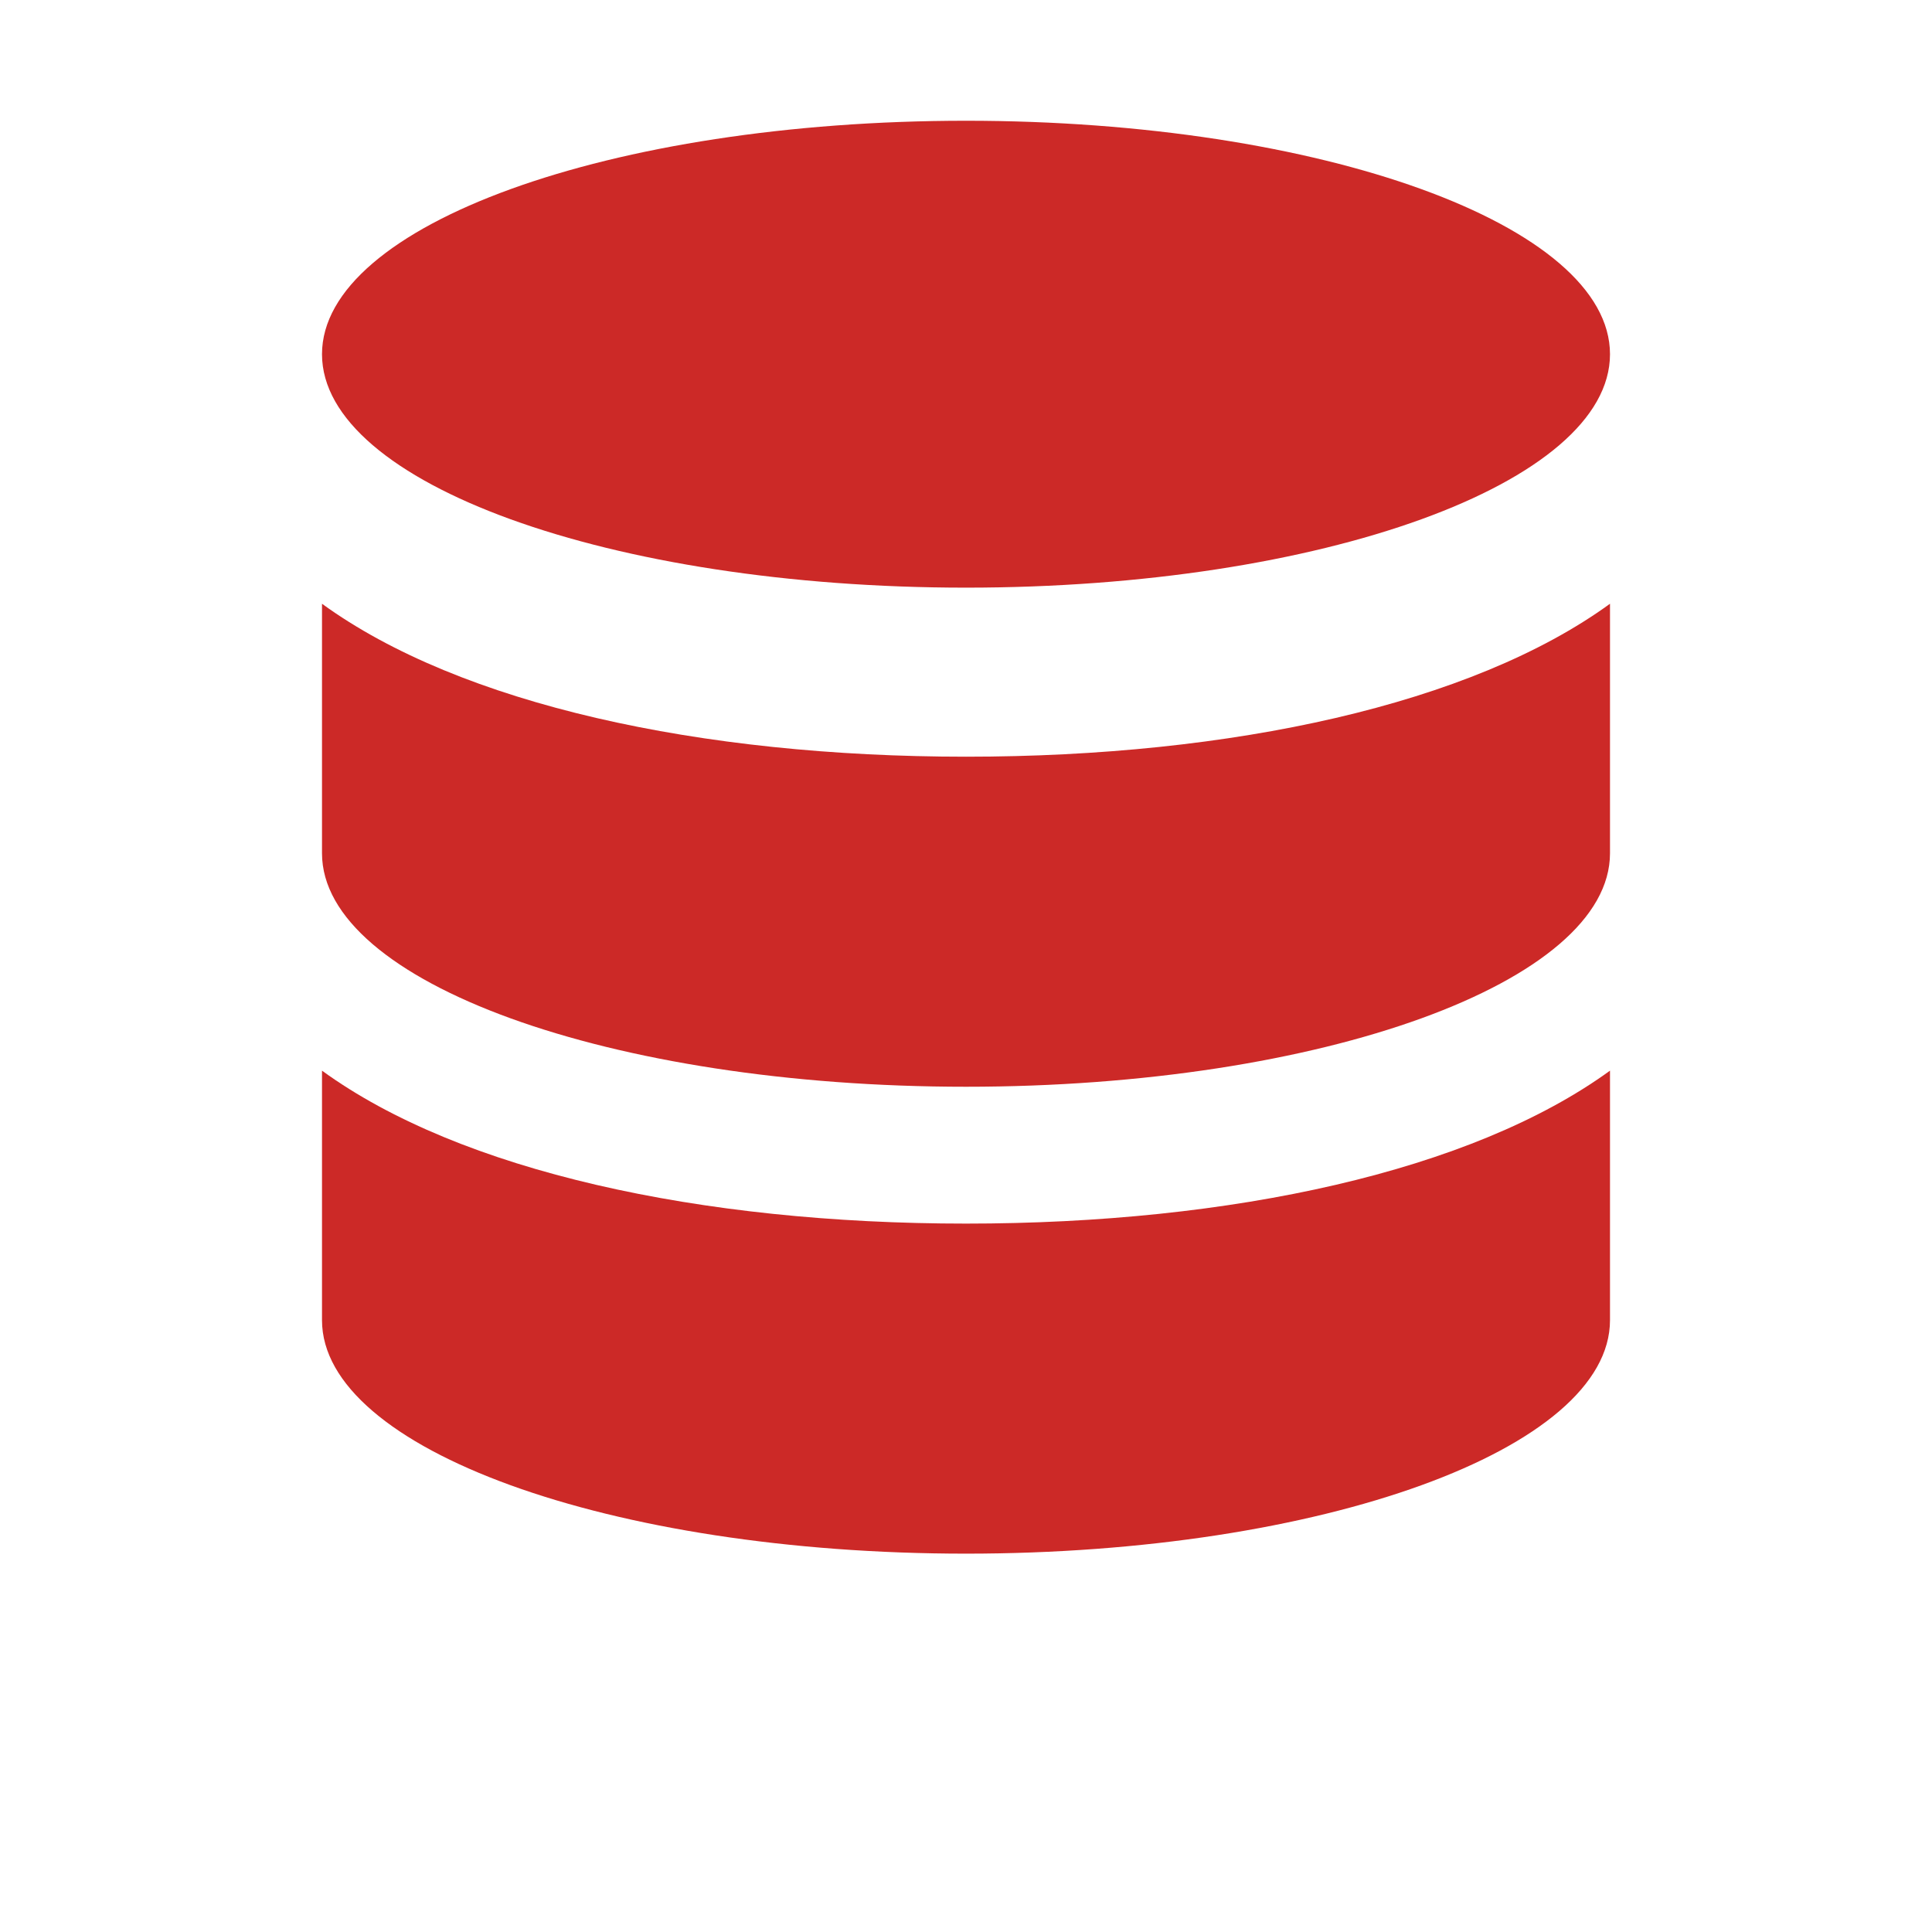
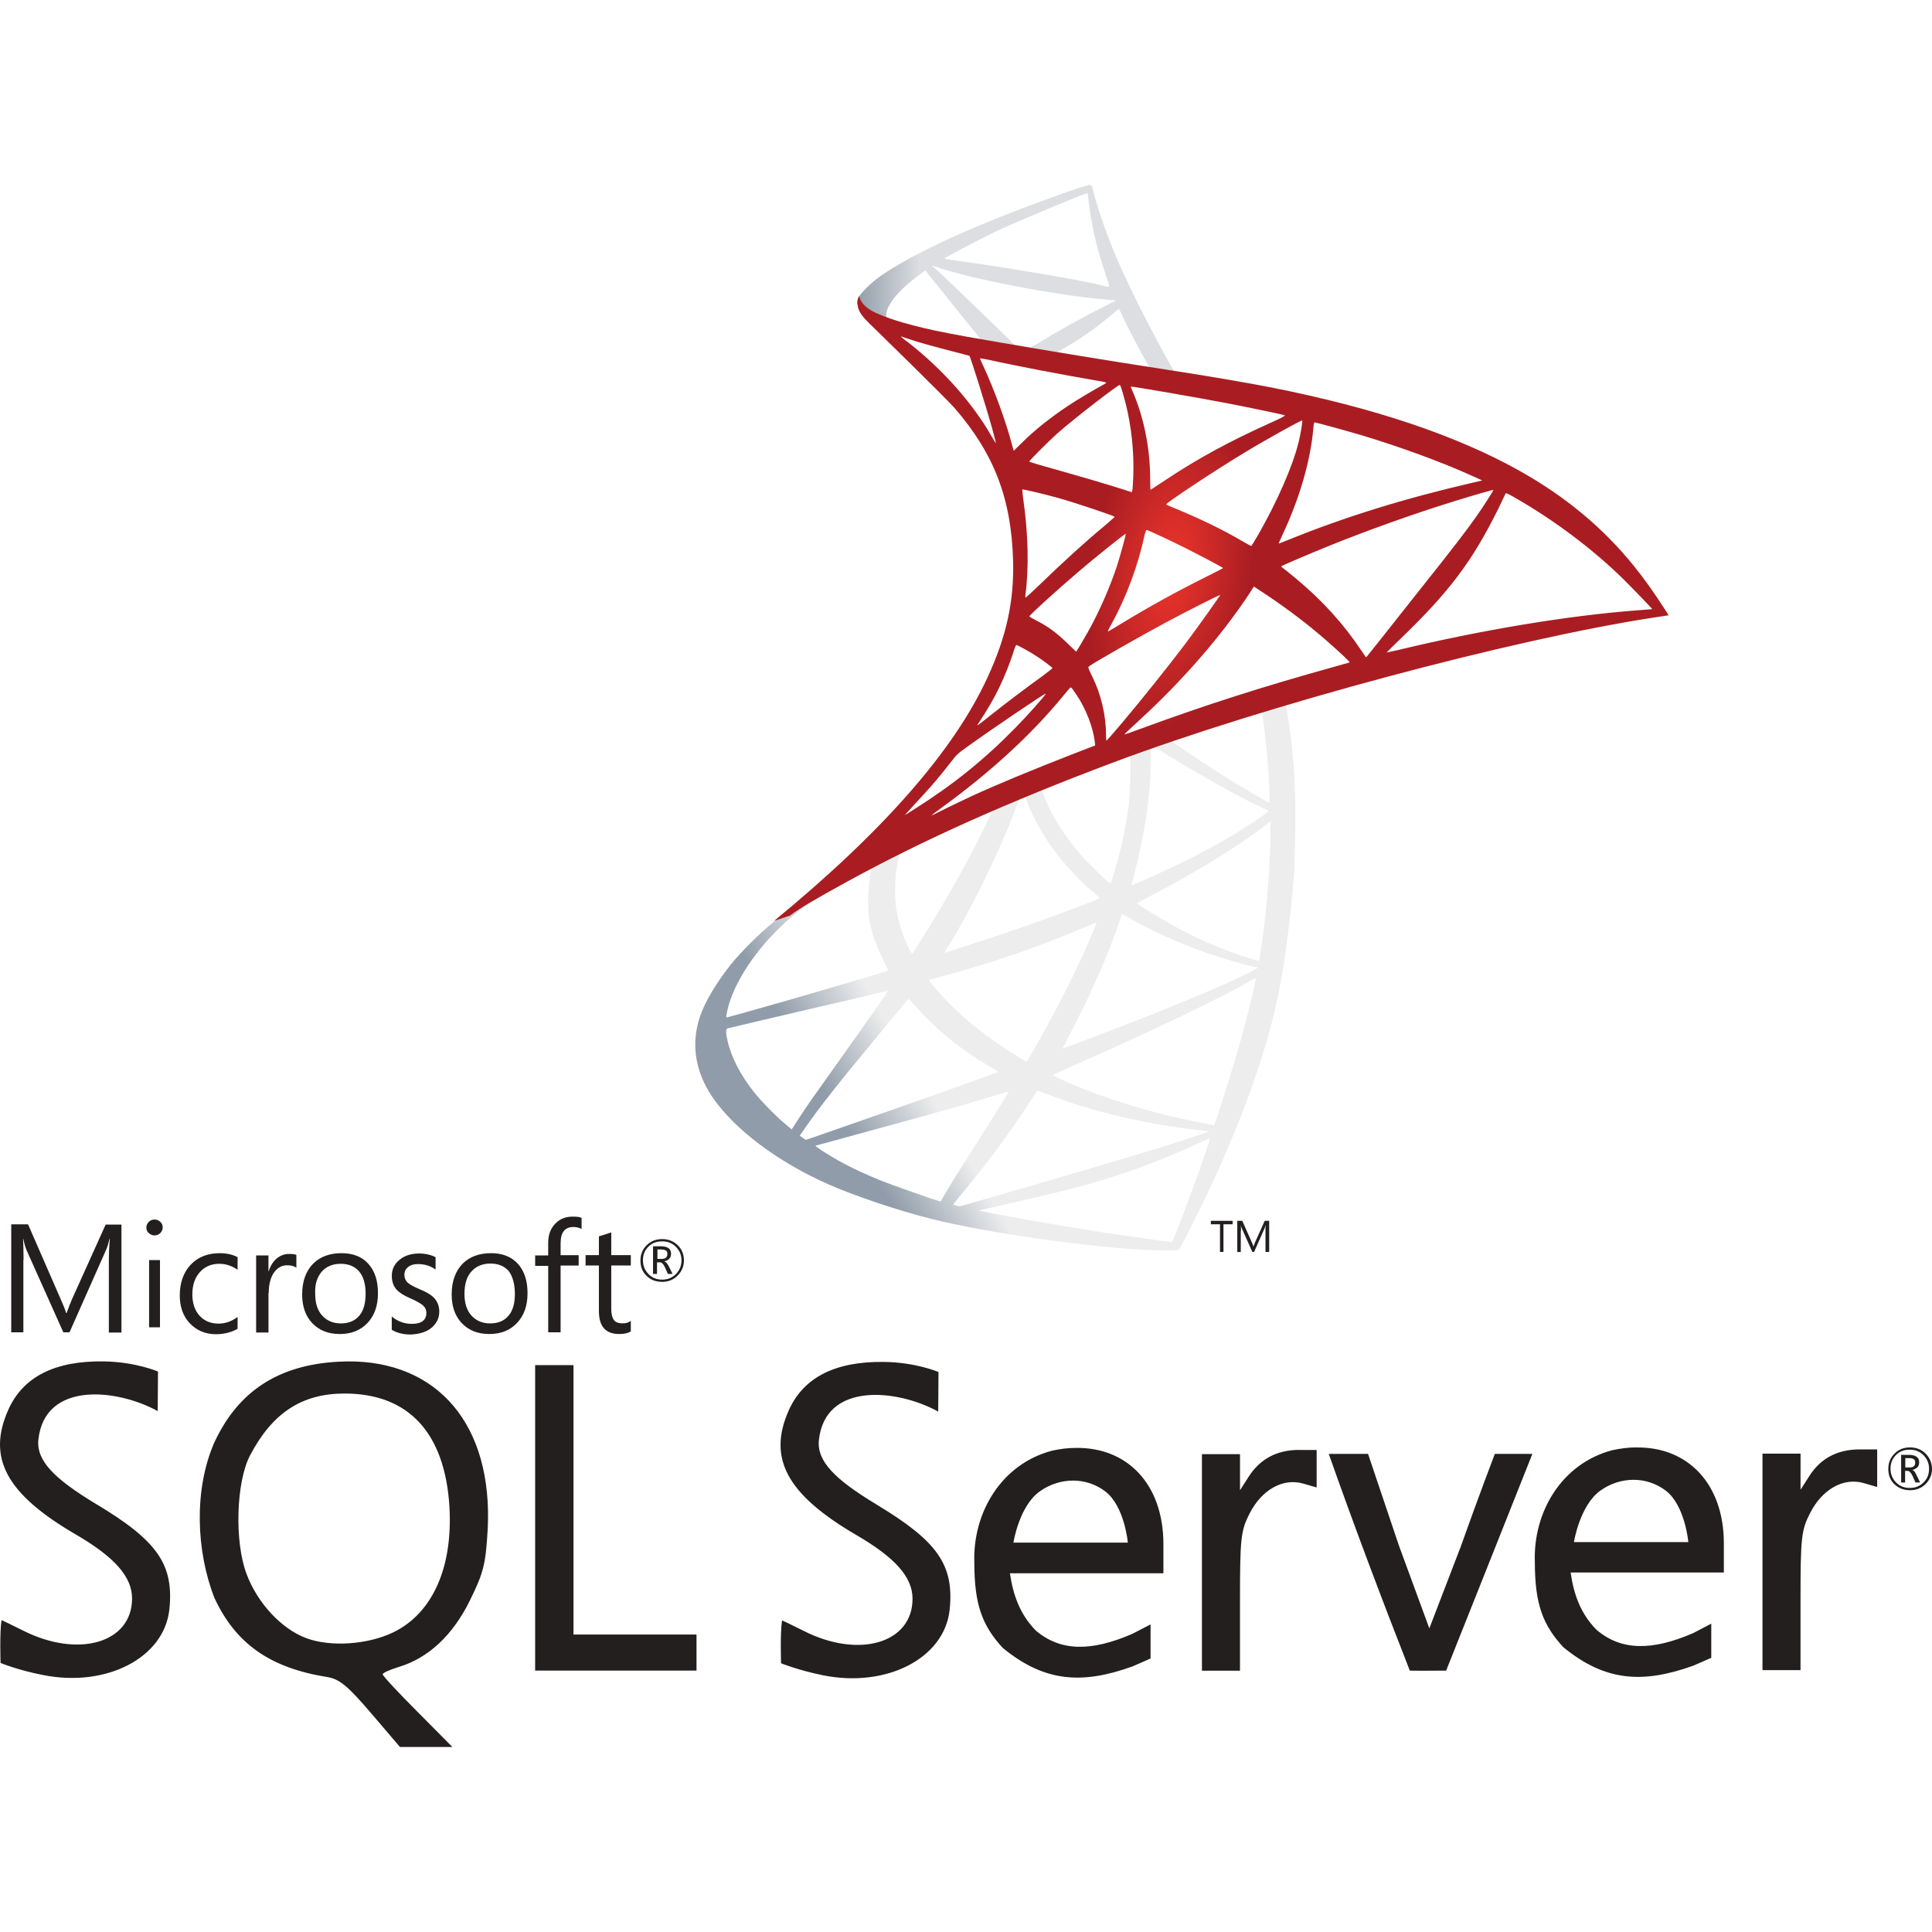
- <svg xmlns="http://www.w3.org/2000/svg" role="img" viewBox="0 0 24 24">
-   <g fill="#CC2927">
-     <ellipse cx="12" cy="4.4" rx="8" ry="2.9" />
-     <path d="M4 7.5v3.1c0 1.6 3.58 2.9 8 2.9s8-1.3 8-2.9V7.5c-1.72 1.25-4.7 1.9-8 1.9s-6.28-.65-8-1.9Z" />
-     <path d="M4 13.3v3.1c0 1.6 3.58 2.9 8 2.9s8-1.3 8-2.9v-3.1c-1.72 1.25-4.7 1.9-8 1.9s-6.28-.65-8-1.9Z" />
+ <svg xmlns="http://www.w3.org/2000/svg" width="800px" height="800px" viewBox="0 -141.54 1478.201 1478.201">
+   <g transform="matrix(.569 0 0 .569 199.451 -82.735)">
+     <linearGradient id="a" gradientUnits="userSpaceOnUse" x1="-2901.952" y1="923.573" x2="-2061.249" y2="1420.331" gradientTransform="matrix(.1234 0 0 -.1234 1158.33 1550.273)">
+       <stop offset="0" stop-color="#909ca9" />
+       <stop offset="1" stop-color="#ededee" />
+     </linearGradient>
+     <path fill="url(#a)" d="M1410.773 814.195l-286.9 93.683-249.599 110.161-69.829 18.435c-17.784 16.916-36.431 34.049-56.599 51.397-22.119 19.082-42.72 36.433-58.553 49.008-17.564 13.88-43.587 39.902-56.814 56.38-19.735 24.721-35.348 50.96-42.071 71.13-11.928 36.433-6.07 73.297 16.916 107.346 29.492 43.369 88.261 87.606 156.785 117.749 34.916 15.4 93.683 35.132 137.92 46.19 73.512 18.651 215.771 38.819 294.054 41.857 15.828.65 37.082.65 37.947 0 1.737-1.088 13.881-24.289 27.979-53.129 48.142-98.238 82.838-190.402 101.703-269.119 11.276-47.706 20.166-111.246 26.019-186.492 1.521-21.036 2.169-91.514.868-115.37-1.953-39.033-5.423-70.692-10.84-101.703-.868-4.555-1.088-8.676-.652-8.892.865-.65 3.467-1.517 38.815-11.712l-7.153-16.912v-.005h.004zm-65.49 38.386c2.602 0 9.539 66.573 11.273 108.646.436 8.89.216 14.745-.216 14.745-1.733 0-36.649-20.599-61.583-36.212-21.687-13.663-62.888-40.988-69.393-46.192-2.173-1.517-1.957-1.733 15.828-7.807 30.14-10.194 101.706-33.18 104.091-33.18zm-146.161 48.143c1.953 0 6.937 2.816 18.865 10.191 44.671 27.974 105.393 61.805 131.415 73.083 8.022 3.469 8.887 2.166-9.542 14.746-39.468 26.889-88.697 53.344-148.983 80.018-10.624 4.771-19.514 8.456-19.73 8.456-.432 0 .865-5.418 2.598-11.925 14.53-54.001 22.772-108.647 23.208-152.452.216-21.687.216-21.687 2.169-22.334-.436.217-.22.217 0 .217zm-30.142 11.492c1.297 1.299.432 49.877-1.304 63.104-3.903 31.662-9.975 61.153-19.947 94.335-2.386 8.018-4.558 14.745-4.987 15.177-.872 1.083-30.581-27.975-40.339-39.251-16.916-19.518-30.141-39.035-39.9-58.117-4.988-9.759-12.793-28.84-12.144-29.492 3.469-2.385 117.753-46.622 118.621-45.756zm-141.826 55.731c.216 0 .432 0 .652.216.432.434 1.953 3.905 3.254 7.807 6.937 18.867 22.548 46.624 35.997 64.407 14.746 19.518 34.048 40.334 50.091 53.996 5.207 4.337 9.975 8.456 10.624 9.108 1.304 1.302 1.737 1.083-33.612 14.53-40.981 15.613-85.656 31.226-136.835 47.706a6825.474 6825.474 0 0 0-36.643 11.928c-1.955.652-1.303-.434 4.335-9.323 25.371-39.686 63.97-117.536 85.657-172.618 3.687-9.542 7.373-19.082 8.025-21.251.868-3.038 1.95-4.121 4.768-5.64 1.518-.43 3.038-.866 3.687-.866zm-43.367 17.999c.649.436-10.411 23.637-21.254 44.889-21.036 40.985-44.022 81.323-74.815 130.331-5.204 8.456-10.19 16.265-10.842 17.132-1.083 1.519-1.519 1.083-4.988-5.638-7.373-14.53-13.447-33.181-16.699-50.313-3.254-16.916-2.602-46.406 1.086-64.621 2.816-13.444 2.602-13.227 9.107-16.481 27.757-14.095 117.537-56.166 118.405-55.299zm374.073 15.182v9.107c0 48.359-5.204 114.716-12.797 163.077-1.301 8.456-2.389 15.393-2.602 15.613 0 0-6.288-1.733-13.661-3.905-32.527-10.193-67.875-25.156-99.754-42.718-21.038-11.494-51.612-30.363-50.743-31.231.213-.215 9.323-4.986 19.947-10.625 42.509-22.118 83.274-45.972 118.622-69.609 13.229-8.892 33.176-23.202 37.518-27.107l3.47-2.602zm-537.802 64.185c.867 0 .65 1.735-.651 9.542-.868 5.64-1.951 16.049-2.382 23.202-1.739 31.662 3.469 55.084 19.082 87.177 4.337 8.892 7.809 16.265 7.589 16.48-1.519 1.303-145.074 43.375-190.183 55.734-13.444 3.685-25.152 6.939-26.024 7.153-1.515.436-1.733.22-1.083-3.47 4.987-31.875 29.276-73.512 63.104-108.644 22.554-23.419 40.554-37.08 71.347-54.648 22.119-12.575 56.165-31.439 58.767-32.309.002-.217.218-.217.434-.217zm338.295 60.503c.216-.216 5.42 2.605 11.708 6.29 46.408 26.891 111.03 51.83 166.108 64.623l4.991 1.086-6.941 3.899c-28.84 16.049-123.606 55.515-220.538 91.732-14.098 5.202-27.975 10.409-30.581 11.492-2.602 1.083-4.988 1.735-4.988 1.519 0-.22 3.906-7.809 8.89-17.132 27.107-50.744 54.433-112.547 68.311-155.485 1.739-4.12 2.82-7.805 3.04-8.024zm-34.48 11.278c.22.221-1.517 4.771-3.687 9.975-18.865 45.756-43.59 95.636-75.249 151.583-8.022 14.314-14.746 25.808-14.966 25.808-.213 0-6.721-3.906-14.527-8.676-45.976-28.192-86.743-62.888-113.414-96.501l-3.905-4.771 19.732-5.422c70.696-19.298 130.762-40.116 190.4-65.704 8.459-3.471 15.4-6.292 15.616-6.292zm214.253 74.815s.217.217 0 0c.216 4.988-10.844 49.661-19.953 81.969-7.589 27.107-14.098 48.361-26.022 85.874-5.204 16.485-9.755 30.143-9.975 30.143-.216 0-1.517-.216-2.818-.647-64.405-11.714-122.089-27.977-176.303-49.661-15.182-6.074-36.866-15.833-38.167-16.916-.432-.438 12.58-6.506 29.06-13.663 98.669-43.154 201.024-92.164 236.153-113.196 4.119-2.603 7.373-3.903 8.025-3.903zm-494.646 16.916c.434.432-27.107 40.118-65.709 94.114-13.444 18.867-29.057 40.985-34.911 49.225-5.856 8.241-14.746 21.253-19.734 29.06l-9.112 14.096-9.759-8.24c-11.494-9.544-31.442-29.927-40.333-41.204-18.651-23.201-31.226-47.706-36.214-70.04-2.386-10.411-2.386-15.618-.22-16.265 3.252-.867 61.153-14.53 115.37-27.11 30.143-6.937 65.054-15.177 77.632-18.213 12.579-3.041 22.774-5.423 22.99-5.423zm27.756 10.626l6.937 7.806c31.231 34.914 63.108 60.724 101.708 83.272 6.941 3.906 12.144 7.373 11.708 7.594-1.514 1.083-134.016 48.136-195.385 69.389-34.478 12.143-62.888 21.901-63.102 21.901-.216 0-2.169-1.299-4.341-2.818l-3.901-2.82 6.288-9.106c20.383-29.493 45.976-61.803 101.707-129.028l38.381-46.19zm173.053 123.822c.213-.215 9.755 3.252 21.464 7.594 28.195 10.624 50.527 17.345 80.456 24.936 36.866 9.326 90.211 18.434 121.657 21.035 4.771.432 7.373.868 6.505 1.519-1.521.868-33.395 11.494-56.816 18.867-37.302 11.708-151.149 45.32-243.962 71.995-17.132 4.987-31.879 9.108-32.746 9.323-2.166.436-9.325-1.519-9.325-2.386 0-.431 5.204-7.153 11.494-14.527 31.225-37.3 62.238-78.935 88.044-118.403 7.154-10.846 13.229-19.736 13.229-19.953zm-38.17 1.087c.216.216-15.179 24.936-42.066 67.439-11.496 17.999-24.291 38.383-28.846 45.54-4.337 6.939-10.842 17.784-14.527 23.854l-6.29 11.061-3.252-.868c-7.809-2.169-62.672-21.471-77.202-27.325-18-7.157-36.649-15.829-50.529-23.202-17.346-9.326-39.03-23.206-37.297-23.637.433-.216 30.143-8.243 65.922-17.999 94.984-25.809 147.678-40.77 182.161-51.612 6.29-1.952 11.71-3.471 11.926-3.251zm269.985 63.318h.216c.868 2.171-34.26 99.755-47.06 130.547-2.815 6.939-3.896 8.677-5.417 8.456-3.687-.213-54.646-7.37-85.66-11.925-53.994-8.24-144.641-24.073-167.409-29.275l-5.204-1.083 32.307-7.378c69.396-15.613 102.791-24.069 136.619-34.478 42.722-13.011 85.011-29.276 127.729-49.225 6.722-3.037 12.361-5.422 13.879-5.639z" />
+     <linearGradient id="b" gradientUnits="userSpaceOnUse" x1="-2882.7" y1="10288.81" x2="-2206.249" y2="10288.81" gradientTransform="matrix(.1234 0 0 -.1234 1158.33 1550.273)">
+       <stop offset="0" stop-color="#939fab" />
+       <stop offset="1" stop-color="#dcdee1" />
+     </linearGradient>
+     <path fill="url(#b)" d="M1114.983 145.414c-4.771-.647-81.757 27.11-131.415 47.275-67.01 27.327-119.052 53.351-151.148 75.899-11.925 8.461-26.891 23.422-29.273 29.276-.867 2.169-1.303 4.771-1.303 7.373l29.06 27.541 69.175 22.119 164.594 29.493 188.228 32.312 1.953-16.264c-.649 0-1.085-.216-1.73-.216l-24.728-3.905-4.984-8.89c-25.59-45.107-53.781-101.056-70.261-138.789-12.793-29.276-24.938-63.102-31.662-87.391-3.687-14.746-4.119-15.613-6.501-15.829v-.005h-.005zm-3.474 11.063h.223c.213.214 1.081 6.29 1.95 13.442 3.683 30.364 10.411 59.635 21.035 91.297 8.022 23.855 8.022 22.555-1.301 19.734-22.119-6.07-121.221-23.202-193-33.177-11.494-1.519-21.253-3.036-21.253-3.252-.867-.867 51.827-28.41 75.031-39.25 29.709-13.665 111.246-47.711 117.315-48.794zm-209.047 97.15l8.461 2.816c45.97 15.616 161.551 37.736 225.31 42.94 7.154.651 13.229 1.303 13.442 1.303.216.216-5.852 3.469-13.661 7.154-30.79 15.397-64.621 34.264-88.042 48.794-6.937 4.335-13.229 7.807-14.094 7.807-.868 0-5.42-.868-10.191-1.519l-8.674-1.303-21.683-21.253c-38.167-37.08-68.094-65.704-79.588-76.549l-11.28-10.19zm-8.671 6.721l30.576 38.168c16.696 21.035 33.611 41.635 37.301 46.187 3.683 4.557 6.721 8.245 6.505 8.461-.868.65-44.236-7.809-67.226-13.011-23.637-5.423-33.395-8.025-47.924-12.577l-11.928-3.905v-3.038c.216-14.53 18.651-36.214 49.877-58.331l2.819-1.954zm259.791 52.046c.869 0 1.95 1.951 4.552 7.806 7.373 16.263 30.364 60.07 35.997 68.526 1.74 2.822 4.771 3.038-25.802-1.95-73.512-11.93-97.152-15.829-97.152-16.263 0-.216 2.169-1.735 4.988-3.254 22.771-12.575 45.756-28.624 66.142-45.756 4.988-4.121 9.542-8.024 10.407-8.676.216-.433.652-.649.868-.433z" />
+     <radialGradient id="c" cx="-14217.448" cy="7277.705" r="898.12" gradientTransform="matrix(-.1185 -.0178 -.036 .237 -198.955 -1314.415)" gradientUnits="userSpaceOnUse">
+       <stop offset="0" stop-color="#ee352c" />
+       <stop offset="1" stop-color="#a91d22" />
+     </radialGradient>
+     <path fill="url(#c)" d="M804.66 294.828s-4.768 7.593-.215 18.87c2.822 6.937 11.061 15.393 20.384 24.069 0 0 96.5 94.114 108.211 107.561 53.344 61.585 76.549 122.305 78.718 206.012 1.301 53.78-8.894 101.054-34.264 155.919-45.106 98.453-140.307 207.098-287.117 327.67l21.472-7.157c13.878-10.411 32.745-21.467 76.982-45.756 102.137-55.952 217.071-107.346 358.028-160.258 202.971-76.335 536.715-165.681 726.676-194.736l19.737-3.038-3.038-4.771c-17.345-26.891-29.276-43.587-43.59-61.369-41.633-51.612-92.157-93.463-153.964-128.161-85.007-47.489-194.956-84.571-334.173-112.112-26.239-5.207-83.923-15.181-130.763-22.337-99.321-15.393-163.51-26.021-234.203-38.165-25.37-4.339-63.323-10.843-88.478-16.263-13.011-2.822-37.947-8.676-57.464-15.398-15.613-6.075-38.168-12.147-42.939-30.58zm55.952 54.216c.214-.214 3.683 1.083 8.24 2.602 8.24 2.816 18.865 6.07 31.446 9.542a1599.47 1599.47 0 0 0 28.624 7.589c13.011 3.251 23.852 6.288 24.068 6.288 1.521 1.519 23.424 71.558 30.797 98.449 2.815 10.195 4.988 18.867 4.771 18.867-.223.22-2.605-3.469-5.423-8.456-25.373-44.673-65.491-89.995-111.899-126.428-6.069-4.333-10.624-8.237-10.624-8.453zm106.692 29.492c1.085 0 5.856.651 11.708 1.951 36.866 8.24 103.008 20.818 145.293 27.975 7.157 1.083 12.797 2.387 12.797 2.818 0 .436-2.605 1.951-5.859 3.688-7.153 3.685-35.997 20.815-45.536 27.322-24.073 16.047-45.756 33.395-61.371 49.008-6.288 6.29-11.712 11.494-11.712 11.494s-1.297-3.685-2.386-8.242c-7.802-30.143-24.069-74.816-38.815-106.258-2.386-4.986-4.339-9.541-4.339-9.973 0 .433 0 .217.22.217zm187.795 35.781c1.301.432 3.47 7.806 7.806 24.069 8.025 31.446 11.712 66.576 10.411 99.321-.436 9.108-.868 17.564-1.304 18.651l-.649 2.166-11.276-3.685c-23.204-7.373-60.935-18.435-93.245-27.541-18.436-4.988-33.395-9.542-33.395-9.975 0-1.303 26.891-28.192 38.383-38.383 21.898-19.303 81.316-65.275 83.269-64.623zm14.963 2.166c.652-.647 89.779 14.746 130.331 22.554 30.145 5.854 73.948 14.963 76.549 16.049 1.301.432-3.254 3.034-17.784 9.539-57.248 25.808-99.754 49.008-142.036 77.202-11.06 7.373-20.386 13.444-20.602 13.444-.216 0-.433-6.287-.433-13.878 0-41.201-8.241-82.838-23.424-117.968-1.517-3.47-2.818-6.722-2.601-6.942zm230.516 45.542c.652.65-2.169 18.217-4.771 28.624-7.806 32.312-28.84 80.24-54.643 125.343-4.558 8.024-8.677 14.53-9.114 14.746-.429.216-6.285-3.038-13.009-6.941-25.154-14.746-53.778-28.624-85.007-41.637-8.671-3.685-16.263-6.723-16.48-7.153-1.521-1.303 68.308-47.493 105.174-69.612 29.276-17.781 76.982-44.239 77.85-43.37zm16.48 2.601c1.953 0 41.421 10.844 62.019 16.916 50.963 15.181 109.512 36.648 147.679 53.996l15.828 7.159-11.056 2.6c-93.245 21.467-173.049 46.192-250.034 77.418-6.289 2.602-11.928 4.771-12.357 4.771-.436 0 1.733-4.987 4.552-11.061 23.204-49.225 38.167-100.62 41.85-144.427.221-4.121.867-7.372 1.519-7.372zm-392.938 90.213c.649-.652 30.793 6.506 47.057 11.056 24.721 6.942 77.198 24.505 77.198 25.808 0 .216-5.853 5.204-12.79 11.278-28.408 23.637-55.734 48.572-88.481 80.234-9.759 9.328-17.997 16.917-18.429 16.917-.436 0-.649-1.304-.436-3.038 4.987-36.433 3.906-83.272-3.034-130.763-.653-6.074-1.302-11.276-1.085-11.492zm633.433.652c.429.431-13.881 22.984-22.988 35.777-13.009 18.649-32.098 43.375-75.252 97.588-22.765 28.622-48.358 60.936-56.812 71.778-8.678 10.842-15.831 19.948-16.051 19.948-.216 0-3.031-3.901-6.069-8.671-24.289-36.433-53.349-68.311-87.829-96.935-6.505-5.423-13.658-11.278-16.044-13.013-2.386-1.734-4.339-3.469-4.339-3.685 0-.649 36.862-16.483 64.841-27.757 49.01-19.952 115.794-43.805 165.892-59.203 26.24-8.239 54.215-16.263 54.651-15.827zm16.696 4.334c.865-.215 6.072 2.387 12.361 6.07 52.697 30.143 104.305 68.962 145.077 108.864 11.492 11.278 39.9 40.77 39.464 40.986 0 0-9.975.867-21.683 1.733-91.296 6.942-208.178 26.239-320.511 53.345-7.589 1.733-14.31 3.252-14.746 3.252-.429 0 8.025-8.456 18.653-18.647 65.922-63.538 96.067-103.656 131.628-175.22 4.986-10.623 9.325-19.731 9.757-20.383-.216 0-.216 0 0 0zm-482.936 49.446c3.038.647 31.229 13.88 52.48 24.503 19.517 9.755 48.794 25.372 50.311 26.671.216.216-10.195 5.638-22.984 11.928-40.772 20.384-75.684 39.682-112.118 61.802-10.408 6.29-19.082 11.497-19.298 11.497-.868 0-.652-.872 5.204-11.497 19.518-35.561 35.129-78.065 44.023-119.486.864-3.252 1.733-5.418 2.382-5.418zm-28.192 5.202c.652.652-6.721 27.323-11.273 41.853-8.894 27.541-23.856 62.02-38.383 88.043-3.474 6.069-8.677 14.961-11.496 19.948l-5.42 8.674-12.144-11.707c-14.094-13.663-25.59-22.12-40.333-29.712-5.859-3.033-10.411-5.638-10.411-6.069 0-1.735 37.082-35.347 65.49-59.635 20.383-17.566 63.321-52.045 63.97-51.395zm172.404 70.913l10.627 6.937c24.282 15.833 52.906 36.866 74.813 55.298 12.357 10.19 36.21 31.662 40.985 36.866l2.598 2.822-17.561 4.986c-99.321 27.538-176.087 52.043-265.649 85.007-9.975 3.685-18.433 6.721-19.085 6.721-1.297 0-2.385 1.083 19.954-19.519 57.251-52.691 107.992-110.812 145.726-167.411l7.592-11.707zm-45.324 11.276c.432.432-29.276 42.284-47.06 65.922-21.251 28.192-58.985 75.465-85.007 106.256-10.84 12.797-20.163 23.422-20.599 23.64-.652.216-.868-3.036-.868-8.024 0-26.242-6.721-54.216-18.433-78.068-4.988-9.975-5.856-12.361-4.768-13.444 4.119-3.688 67.223-39.686 107.123-61.153 26.89-14.312 68.956-35.563 69.612-35.129zm-274.107 67.225c.652 0 5.64 2.6 11.279 5.638 13.878 7.589 26.239 16.046 37.298 25.156.432.432-5.204 4.988-12.577 10.406-20.602 14.746-51.828 38.385-70.041 52.915-19.088 15.18-19.734 15.613-17.568 12.361 14.314-21.903 21.467-34.264 29.06-50.093 6.721-14.094 13.442-30.793 18.213-45.323 1.734-6.289 3.904-11.06 4.336-11.06zm73.083 57.248c1.081-.214 2.386 1.735 8.238 10.411 12.361 18.429 21.903 43.154 24.292 63.104l.429 4.339-29.705 11.494c-53.133 20.599-102.139 40.985-135.322 56.162-9.322 4.339-25.587 12.144-36.211 17.352-10.627 5.418-19.301 9.539-19.301 9.323s6.721-5.204 14.961-11.278c64.844-47.055 121.007-98.669 163.076-150.279 4.555-5.423 8.677-10.411 9.107-10.627l.436-.001zm-33.612 8.242c.868.867-23.853 28.84-40.768 45.971-41.853 42.723-83.273 76.12-134.669 108.649-6.505 4.119-12.359 7.804-13.011 8.24-1.519.867.432-1.303 22.986-25.808 14.314-15.397 25.155-28.408 37.516-44.453 8.24-10.624 9.759-12.143 21.688-20.604 31.878-22.987 105.39-72.864 106.258-71.995z" />
  </g>
+   <path fill="#231F1F" d="M265.747 900.102c-2.276 0-4.553.217-6.809.217-45.975 2.45-76.983 22.683-95.113 62.195-15.506 35.735-13.813 82.446.174 118.4 16.265 35.131 42.547 53.672 86.416 60.675 9.282 1.52 15.506 6.616 33.483 27.606l22.12 25.915h40.118l-26.676-26.892c-14.746-14.745-26.673-27.584-26.673-28.712 0-1.127 5.641-3.599 12.469-5.68 22.51-6.812 41.203-24.202 54.279-50.854 10.583-21.402 12.102-28.018 13.619-54.646 3.969-79.26-37.82-128.813-107.409-128.247l.002.023zm35.173 207.27c-19.517 9.453-47.857 11.34-66.356 4.553-19.127-7.025-37.646-26.889-45.975-49.377-9.259-24.591-7.937-69.956 2.646-90.386 17.023-32.528 39.534-47.49 72.43-47.49 48.792 0 76.549 29.884 80.171 86.048 2.863 46.885-12.838 82.058-42.895 96.632l-.021.02zm693.025-139.568c-16.828 0-29.709 6.811-38.385 20.231l-6.809 10.627v-27.628h-29.123v165.678h29.104v-52.956c0-48.424.604-54.084 7.371-67.335 9.326-18.172 25.371-27.234 40.879-22.897l10.408 3.036v-28.712h-13.445v-.044zm-171.098-1.519c-5.705 0-11.756.76-17.781 2.084-38.971 10.19-60.938 47.489-59.594 85.873 0 32.139 6.244 48.206 21.752 65.057 31.77 26.065 60.502 28.146 99.275 14.161 6.615-2.819 13.814-6.072 13.814-6.072v-26.065l-13.814 7.156c-31.379 13.661-55.016 13.661-73.949-2.43-12.076-12.296-17.391-27.042-19.84-43.868h117.426v-22.339c0-45.539-27.41-74.294-67.313-73.557h.024zm-47.492 72.647s4.338-28.407 20.428-39.554c7.744-5.466 16.633-8.11 25.328-8.11 8.719 0 17.414 2.818 24.592 8.306 14.748 11.341 17.219 39.143 17.219 39.143h-87.566v.215h-.001zm-702.111-29.881c-31.573-19.128-45.582-32.921-43.869-49.185 4.9-44.997 60.503-38.773 91.295-21.749l.219-30.272s-17.024-7.373-41.421-7.764c-37.429-.564-61.63 11.709-72.97 36.691-16.656 36.865-1.908 64.665 51.396 95.677 29.925 17.412 43.152 32.528 43.152 49.008 0 34.047-41.05 45.931-83.401 24.57-8.716-4.337-16.09-7.959-16.48-7.959-1.519 9.651-.736 32.745-.736 32.745s13.012 5.466 32.527 9.236c48.4 9.65 92.445-13.054 96.608-49.919 3.622-34.609-8.893-52.761-56.318-81.104l-.002.025zm1178.454-43.155c-5.682 0-11.711.78-18 2.103-38.924 10.192-60.85 47.492-59.354 85.876 0 32.095 6.225 48.011 21.729 64.838 31.771 26.089 60.504 28.191 99.473 14.184 6.592-2.818 13.77-6.026 13.77-6.026v-26.109l-13.791 7.197c-31.443 13.619-55.082 13.619-73.947-2.471-12.145-12.274-17.414-26.847-19.865-43.871h117.232v-22.336c0-45.321-27.412-74.099-67.313-73.339l.066-.046zm-47.492 72.646s4.381-28.365 20.449-39.729c7.721-5.485 16.611-8.132 25.307-8.132 8.674 0 17.414 2.819 24.594 8.327 14.746 11.342 17.219 39.338 17.219 39.338h-87.545l-.024.196zm-533.809-29.123c-31.573-19.083-45.54-32.92-43.848-49.185 4.9-45.02 60.504-38.773 91.296-21.749l.218-30.272s-17.024-7.374-41.421-7.722c-37.429-.563-61.63 11.711-72.991 36.692-16.633 36.864-1.692 64.666 51.437 95.677 29.884 17.393 43.111 32.312 43.111 48.792 0 34.047-41.029 46.126-83.381 24.569-8.674-4.337-16.046-7.916-16.48-7.916-1.519 9.649-.736 32.746-.736 32.746s12.858 5.27 32.31 9.237c48.445 9.672 92.51-13.012 96.653-49.877 3.6-34.437-8.891-52.587-56.167-80.952v-.04zm752.421-42.005c-16.828 0-29.859 6.829-38.383 20.254l-6.811 10.582v-27.583h-29.123V1136.3h29.102v-52.954c0-48.403.584-54.085 7.375-67.313 9.324-18.15 25.369-27.235 40.875-22.878l10.408 3.035v-28.775h-13.443zm-984.021 41.05V902.941h-29.361v233.728h123.478v-27.604h-94.116v-100.601zm679.015 32.896l-24.201 62.975-23.27-63.322-23.637-70.173h-30.055c19.475 55.212 40.658 111.376 62.02 165.829 9.26.216 18.541 0 27.799 0l32.682-82.058 33.287-83.75h-28.732s-12.688 33.266-25.914 70.521l.021-.022zM506.455 839.251c4.728 0 8.674-1.516 11.927-4.769 3.208-3.211 4.9-6.984 4.9-11.711 0-4.728-1.692-8.675-4.9-11.711-3.253-3.035-7.005-4.555-11.711-4.555-4.769 0-8.717 1.52-11.927 4.728-3.252 3.211-4.727 7.158-4.727 11.712 0 4.771 1.519 8.716 4.727 11.711 3.037 3.034 6.984 4.553 11.711 4.553v.042zm-10.408-26.889c2.818-2.818 6.245-4.121 10.625-4.121 4.121 0 7.548 1.303 10.411 4.121 2.819 2.819 4.337 6.245 4.337 10.409 0 4.163-1.518 7.764-4.337 10.582-2.862 2.817-6.29 4.163-10.411 4.163-4.185 0-7.59-1.301-10.408-4.163-2.819-2.818-4.337-6.419-4.337-10.582 0-4.164 1.301-7.589 4.12-10.409zm7.003 11.928h1.908c1.346 0 2.668 1.3 3.795 3.773l2.279 5.116h3.577l-2.818-5.683c-1.149-2.275-2.276-3.598-3.6-3.969 1.67-.39 2.992-.953 3.947-2.082.952-.974 1.3-2.298 1.3-3.795 0-1.734-.542-3.034-1.69-3.989-1.302-1.084-3.384-1.669-6.074-1.669h-6.026v21.187h3.035v-8.891l.367.002zm0-9.846h2.647c1.908 0 3.253.39 3.99.953.716.564.911 1.303.911 2.646 0 2.45-1.52 3.601-4.337 3.601h-3.252v-7.2h.041zm-485.018 7.958c0-7.373-.216-12.858-.39-16.09h.174c.758 3.814 1.691 6.657 2.45 8.543l28.19 62.975h4.728l28.19-63.538c.761-1.733 1.52-4.337 2.452-7.959h.216c-.563 6.29-.758 11.754-.758 16.112v55.581h9.648v-82.622h-12.1L54.919 852.87c-.955 2.276-2.278 5.683-3.969 10.193h-.392c-.563-2.234-1.886-5.639-3.772-9.803l-25.33-58.053H8.598v82.621h9.281v-55.385l.153-.041zm96.045.154h8.329v51.458h-8.329v-51.458zm4.164-18.868c1.736 0 3.21-.587 4.337-1.734 1.15-1.129 1.91-2.603 1.91-4.337 0-1.692-.565-3.211-1.887-4.337-1.171-1.15-2.668-1.737-4.381-1.737-1.69 0-3.208.587-4.338 1.737-1.146 1.126-1.907 2.645-1.907 4.337 0 1.887.586 3.208 1.907 4.337 1.304 1.147 2.647 1.734 4.338 1.734h.021zm63.54 71.455v-9.066c-4.555 3.405-9.456 5.098-14.53 5.098-6.07 0-10.995-2.081-14.595-6.07-3.577-3.947-5.485-9.436-5.485-16.266 0-7.156 1.908-12.84 5.854-17.177 3.795-4.163 8.719-6.245 14.748-6.245 4.922 0 9.647 1.52 14.009 4.557v-9.65c-3.968-2.082-8.5-3.037-13.619-3.037-9.456 0-16.827 3.037-22.335 8.894-5.466 5.854-8.285 13.813-8.285 23.42 0 8.543 2.45 15.722 7.548 21.209 5.312 5.637 12.102 8.5 20.428 8.5 6.438-.178 11.707-1.523 16.262-4.167zm23.831-27.433c0-6.788 1.518-12.273 4.337-16.049 2.647-3.403 5.855-5.116 9.65-5.116 3.21 0 5.486.585 7.155 1.908v-9.846c-1.3-.563-3.187-.758-5.637-.758-3.405 0-6.439 1.146-9.107 3.253-2.819 2.231-5.074 5.638-6.397 9.975h-.216v-12.08h-9.433v58.985h9.454V847.71h.194zm54.279 31.443c8.892 0 16.048-2.863 21.36-8.543 5.29-5.641 7.936-13.229 7.936-22.686 0-9.647-2.427-17.021-7.372-22.51-4.9-5.483-11.711-8.132-20.603-8.132s-16.048 2.647-21.36 7.764c-5.681 5.641-8.674 13.599-8.674 23.813 0 8.891 2.429 16.265 7.548 21.751 5.29 5.68 12.295 8.521 21.165 8.521v.022zm-13.445-48.055c3.6-3.795 8.329-5.683 14.182-5.683 6.074 0 10.627 1.888 14.01 5.683 3.404 3.969 5.097 9.63 5.097 17.197 0 7.198-1.519 12.859-4.729 16.654-3.208 3.969-7.936 6.071-14.183 6.071-6.071 0-10.777-2.104-14.377-6.071-3.577-3.99-5.291-9.456-5.291-16.654-.368-7.156 1.519-13.01 5.291-17.197zm84.141 42.916c3.599-3.208 5.509-7.155 5.509-12.102 0-4.337-1.52-7.936-4.338-10.777-2.3-2.275-5.854-4.337-10.994-6.419-4.556-1.906-7.374-3.6-8.893-4.923-1.517-1.517-2.45-3.402-2.45-6.071 0-2.45.955-4.337 2.821-5.855 1.908-1.516 4.337-2.253 7.59-2.253 5.096 0 9.454 1.343 13.443 4.185v-9.456c-3.816-1.906-7.958-2.817-12.686-2.817-6.071 0-11.189 1.671-14.964 4.899-3.969 3.212-5.854 7.375-5.854 12.274 0 4.337 1.3 7.938 3.771 10.582 2.082 2.256 5.641 4.556 10.583 6.614 4.729 2.083 7.938 3.968 9.65 5.485 1.691 1.52 2.45 3.405 2.45 5.641 0 5.506-3.772 8.349-11.146 8.349-5.682 0-10.776-1.866-15.333-5.638v10.189c4.121 2.475 9.066 3.601 14.53 3.601 7.005-.368 12.49-2.081 16.264-5.486l.047-.022zm45.019-56.73c-8.893 0-16.048 2.647-21.361 7.764-5.638 5.641-8.674 13.599-8.674 23.813 0 8.891 2.452 16.265 7.547 21.751 5.313 5.68 12.295 8.521 21.187 8.521 9.107 0 16.048-2.861 21.36-8.545 5.313-5.637 7.958-13.227 7.958-22.683 0-9.65-2.472-17.022-7.374-22.509-5.115-5.487-11.927-8.133-20.601-8.133l-.042.021zm18.345 31.012c0 7.198-1.518 12.859-4.727 16.654-3.21 3.969-7.938 6.071-14.184 6.071-6.074 0-10.778-2.104-14.379-6.071-3.577-3.99-5.29-9.456-5.29-16.654 0-7.59 1.888-13.444 5.683-17.393 3.576-3.773 8.306-5.682 14.182-5.682 5.854 0 10.561 1.907 13.964 5.682 3.037 4.163 4.729 9.824 4.729 17.393h.022zm25.547 29.513h9.433v-51.068h13.813v-7.938H428.93v-9.108c0-8.282 3.208-12.446 9.845-12.446 2.234 0 4.511.563 6.203 1.518v-8.521c-1.692-.759-3.969-.932-6.812-.932-5.095 0-9.258 1.519-12.664 4.727-3.969 3.773-6.071 8.674-6.071 15.312v9.672h-9.978v7.936h9.978v50.876l.067-.028zm38.75-16.091c0 11.538 5.098 17.414 15.506 17.414 3.774 0 6.614-.606 8.891-1.951v-8.11c-1.734 1.302-3.795 1.91-6.071 1.91-3.208 0-5.464-.762-6.788-2.475-1.345-1.689-2.103-4.554-2.103-8.501v-33.286h14.961v-7.938h-14.961v-17.39c-3.253 1.127-6.44 2.082-9.456 3.034v14.355h-10.192v7.938h10.192v34.979l.021.021zm1014.88 108.73c-3.209-3.034-7.004-4.553-11.709-4.553-4.77 0-8.719 1.519-11.928 4.771-3.209 3.188-4.729 7.155-4.729 11.711 0 4.728 1.52 8.675 4.705 11.709 3.211 3.036 7.156 4.556 11.928 4.556 4.705 0 8.674-1.52 11.928-4.729 3.188-3.253 4.879-7.004 4.879-11.709-.174-4.771-1.887-8.719-5.096-11.754l.022-.002zm-1.517 22.338c-2.82 2.818-6.246 4.119-10.41 4.119-4.119 0-7.545-1.301-10.408-4.119-2.818-2.863-4.338-6.441-4.338-10.627 0-4.121 1.301-7.545 4.164-10.408 2.818-2.817 6.225-4.121 10.582-4.121 4.121 0 7.549 1.304 10.41 4.121 2.818 2.863 4.336 6.287 4.336 10.408 0 4.382-1.301 7.764-4.336 10.627zm-8.502-9.651c1.691-.39 3.037-1.149 3.969-2.081.955-.977 1.303-2.301 1.303-3.815 0-1.692-.543-3.037-1.691-3.969-1.301-1.085-3.404-1.671-6.07-1.671h-6.029v21.164h3.037v-8.891h1.885c1.303 0 2.604 1.3 3.773 3.773l2.254 5.096h3.602l-2.818-5.683c-.977-2.472-2.105-3.601-3.252-3.97l.037.047zm-2.082-1.907h-3.252v-7.155h2.668c1.887 0 3.209.345 3.969.932.758.563.932 1.301.932 2.646 0 2.45-1.518 3.579-4.336 3.579l.019-.002zM933.443 816.353h2.646v-21.187h7.002v-2.646h-16.652v2.646h7.006v21.187h-.002zm16.047-15.917c0-2.062 0-3.753-.152-4.705.174 1.126.564 1.887.738 2.45l8.133 18.172h1.301l8.152-18.347c.219-.563.393-1.301.76-2.275-.174 1.887-.174 3.401-.174 4.553v16.048h2.82V792.52h-3.406l-7.371 16.438c-.174.587-.762 1.734-1.129 3.037h-.217c-.152-.761-.541-1.519-1.084-2.818l-7.373-16.655h-3.816v23.854h2.666v-15.917l.152-.023z" />
</svg>
